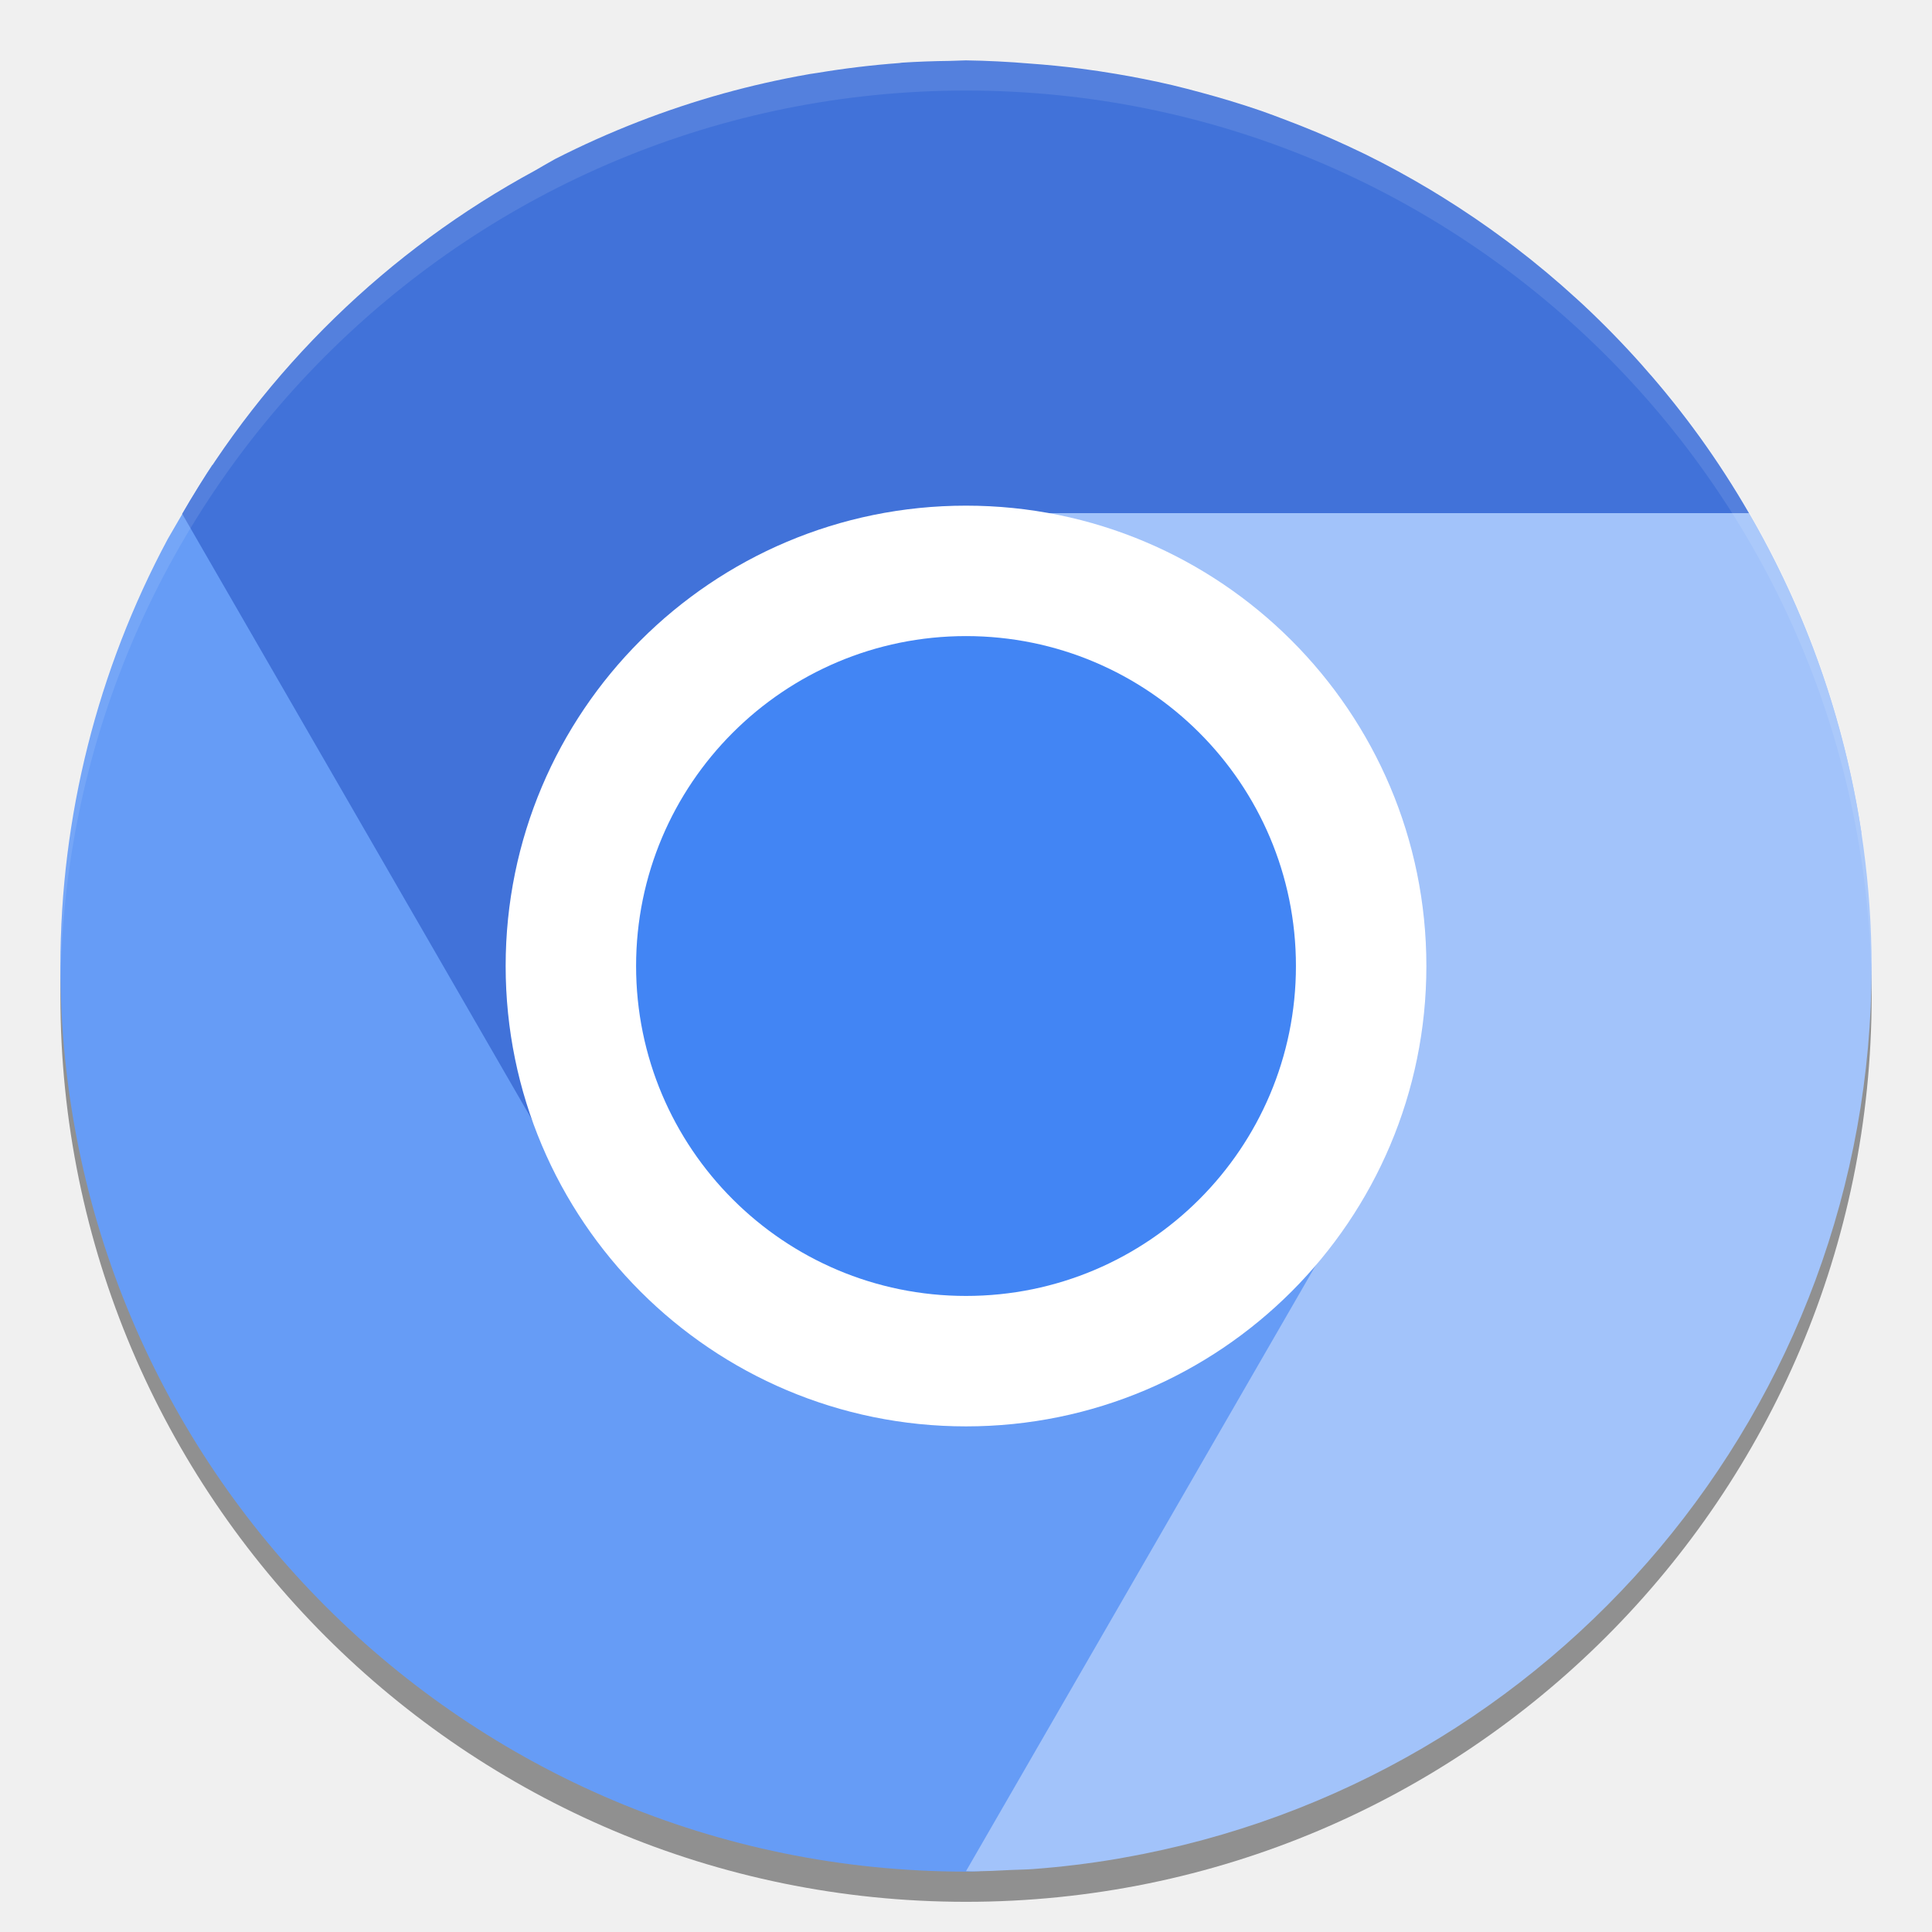
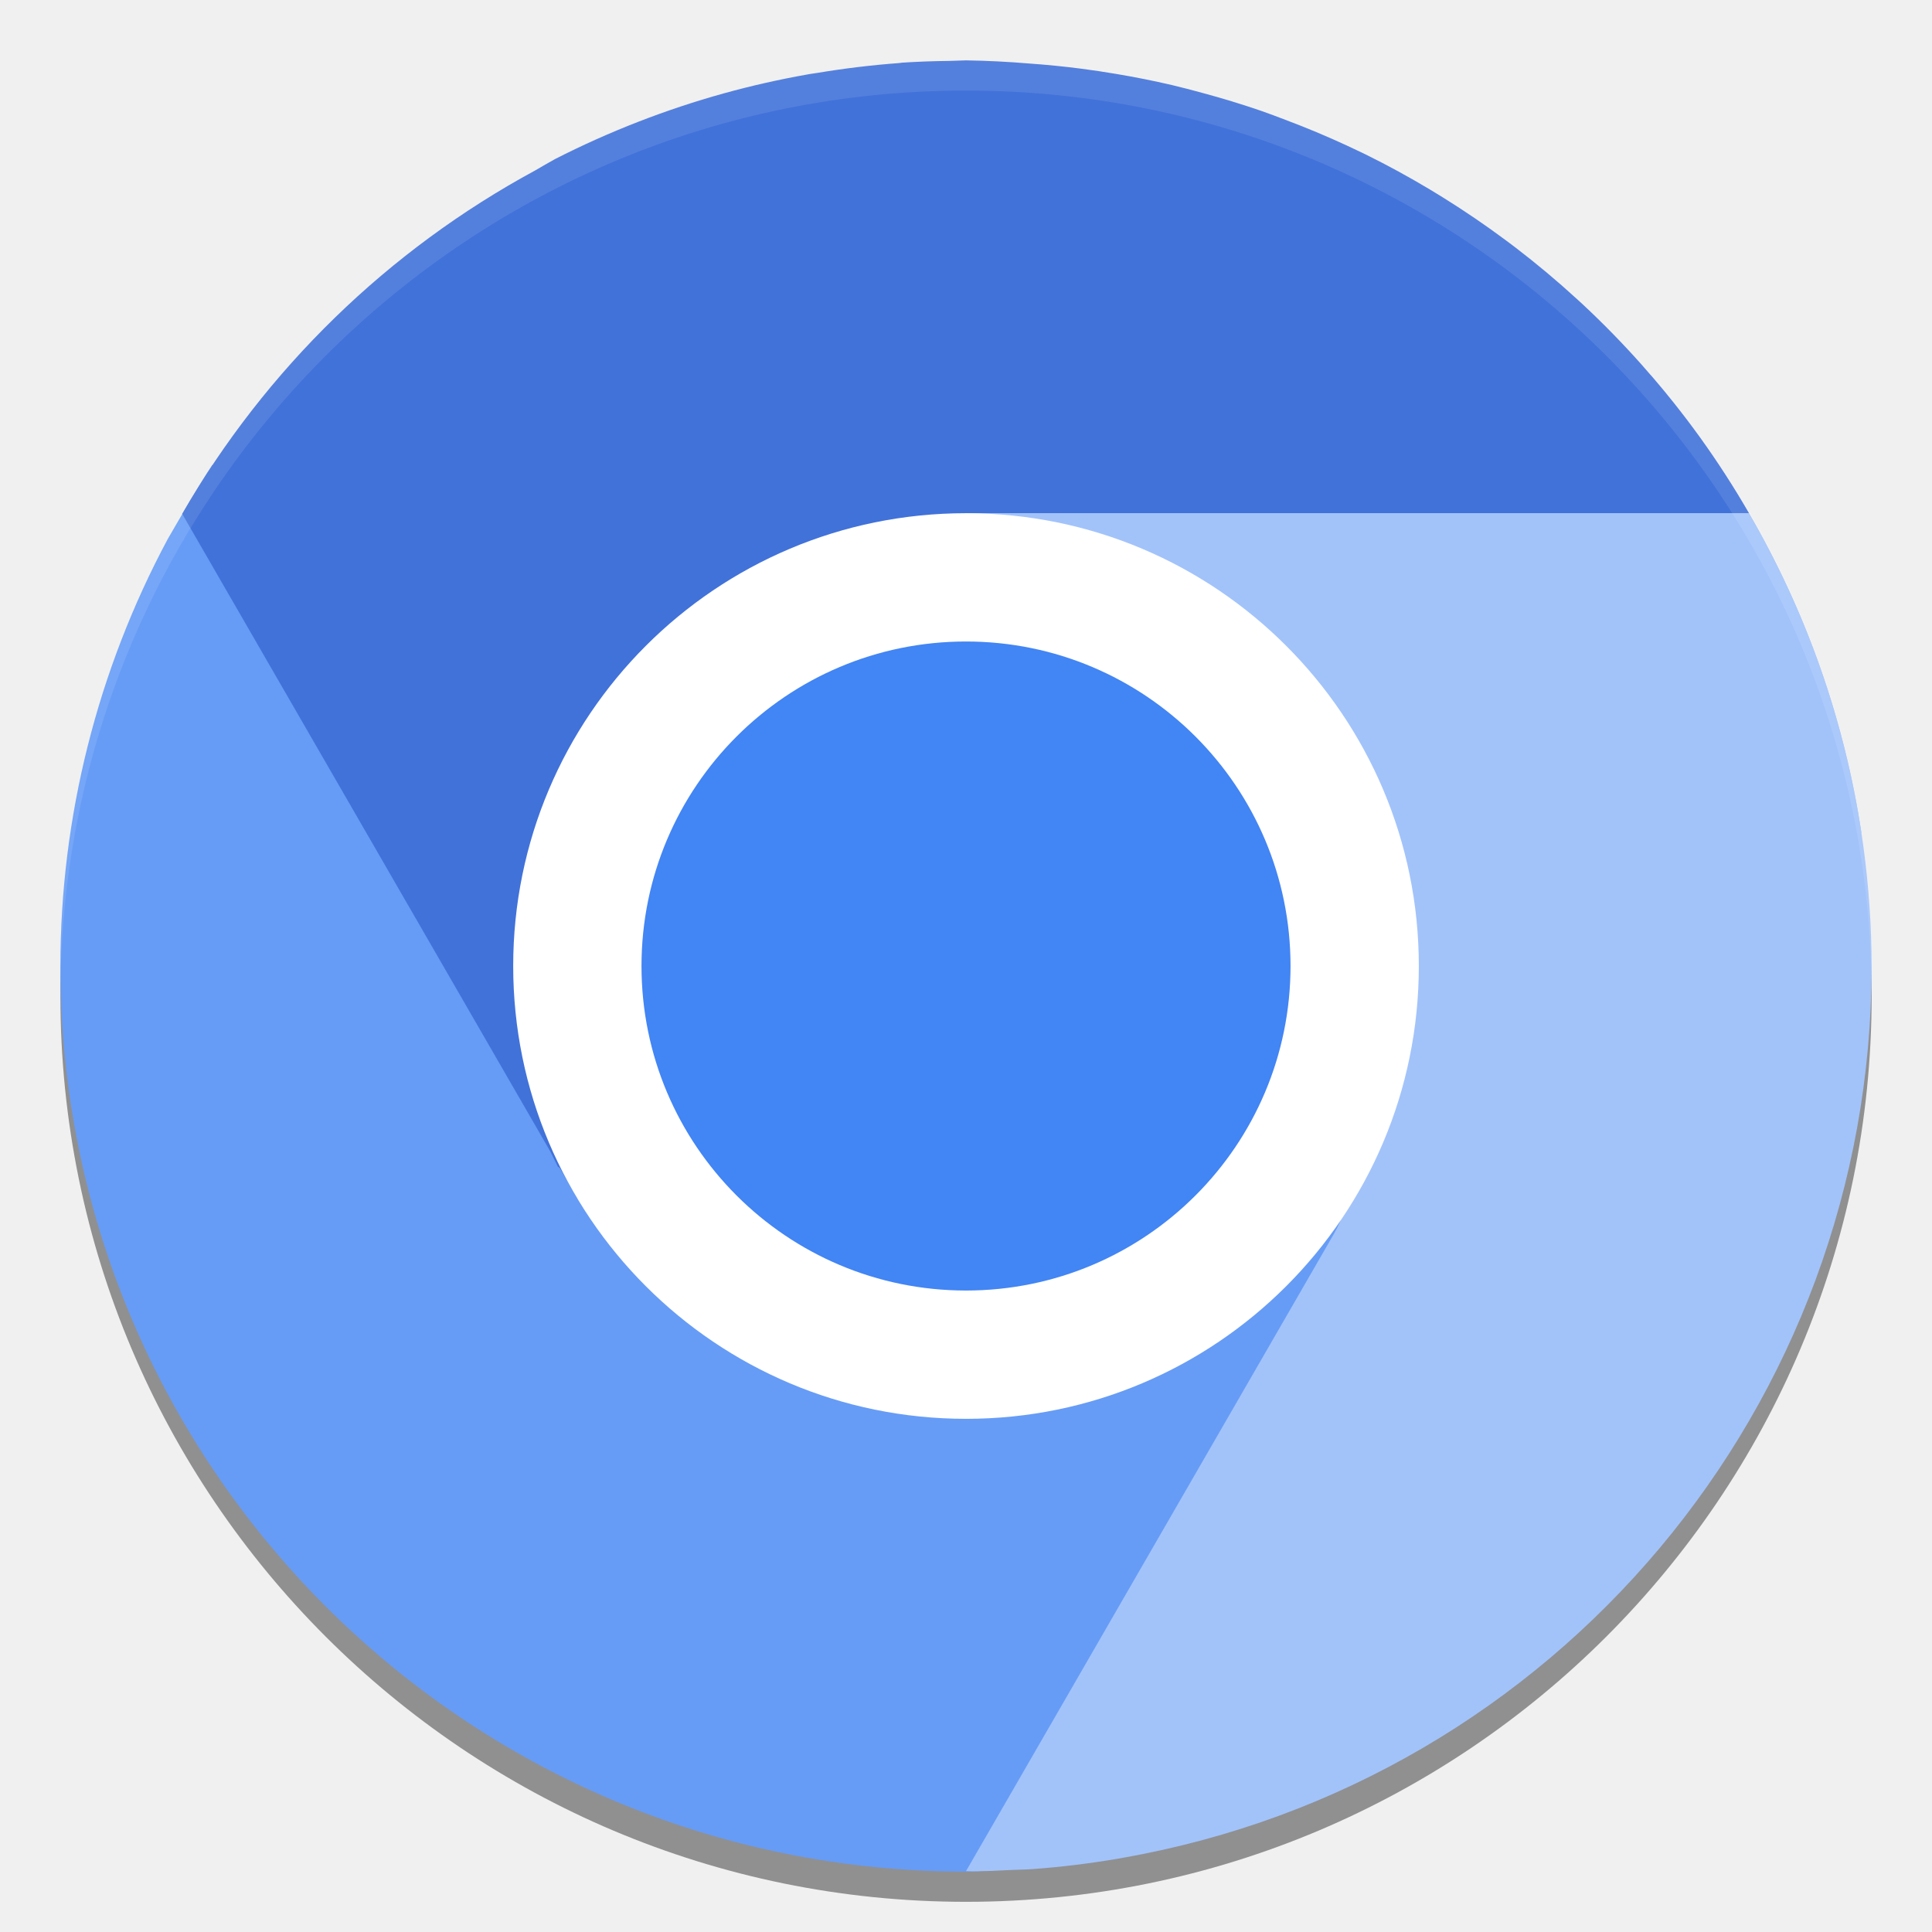
<svg xmlns="http://www.w3.org/2000/svg" xmlns:ns1="http://www.openswatchbook.org/uri/2009/osb" id="svg4705" version="1.1" viewBox="0 0 67.733 67.733" height="256" width="256">
  <defs id="defs4699">
    <linearGradient id="linearGradient3270" ns1:paint="solid">
      <stop style="stop-color:#000000;stop-opacity:1;" offset="0" id="stop3268" />
    </linearGradient>
  </defs>
  <g style="display:inline;opacity:0.4" id="layer4">
    <circle style="display:inline;fill:#000000;fill-opacity:1;stroke-width:5.602;paint-order:stroke fill markers" id="circle904" cx="33.867" cy="34.925" r="31.75" />
  </g>
  <g id="layer5" style="display:inline">
-     <g id="g878">
-       <path id="path1043" style="display:inline;fill:#a2c3fa;fill-opacity:1;stroke-width:4.286" d="M 117.453,49.729 128.002,68 h 103.742 a 119.998,119.999 0 0 0 -6.512,-10.078 119.998,119.999 0 0 0 -6.477,-8.193 z M 128.002,68 h -0.193 c 0.019,0 0.031,0.014 0.049,0.02 0.049,-0.006 0.095,-0.014 0.145,-0.02 z m 0.133,0.002 c -0.133,0 19.045,8.553 27.137,13.225 9.177,5.298 14.7,16.645 18.016,29.135 h 73.363 A 119.998,119.999 0 0 0 231.744,68.002 Z" transform="scale(0.2645833)" />
+     <g id="g886">
+       <path id="path1043" style="display:inline;fill:#a2c3fa;fill-opacity:1;stroke-width:1.134" d="m 31.076,13.157 2.791,4.834 h 27.448 a 31.75,31.75 0 0 0 -1.723,-2.667 31.75,31.75 0 0 0 -1.714,-2.168 z m 2.791,4.834 h -0.051 c 0.005,0 0.008,0.004 0.013,0.005 0.013,-0.002 0.025,-0.004 0.038,-0.005 z m 0.035,5.3e-4 c -0.035,0 5.039,2.263 7.18,3.499 2.428,1.402 3.889,4.404 4.767,7.709 H 65.26 A 31.75,31.75 0 0 0 61.316,17.992 Z" />
      <g id="g864">
        <path style="display:inline;opacity:1;fill:#669cf6;fill-opacity:1;stroke-width:1.134" d="m 7.446,16.295 c -0.546,0.83 -1.052,1.719 -1.564,2.6 a 31.75,31.75 0 0 0 -3.765,14.971 31.75,31.75 0 0 0 31.75,31.75 31.75,31.75 0 0 0 0.487,-0.018 l 15.033,-25 c -1.204,1.962 -6.222,4.473 -8.363,5.709 -6.851,3.956 -15.551,1.399 -19.507,-5.453 z" id="path976-3" />
        <path style="fill:#4172d9;fill-opacity:1;stroke-width:1.134" d="m 33.854,2.117 a 31.75,31.75 0 0 0 -0.549,0.018 31.75,31.75 0 0 0 -1.683,0.062 31.75,31.75 0 0 0 -0.093,0.013 31.75,31.75 0 0 0 -2.87,0.345 c -0.097,0.016 -0.195,0.028 -0.292,0.044 -0.006,0.001 -0.012,0.003 -0.018,0.004 A 31.75,31.75 0 0 0 25.376,3.273 31.75,31.75 0 0 0 19.467,5.572 31.75,31.75 0 0 0 18.763,5.975 31.75,31.75 0 0 0 6.387,18.014 l 12.903,22.351 0.27,0.54 0.066,0.04 0.607,1.054 5.568,4.474 1.546,-0.66 1.772,1.116 C 28.909,46.542 28.699,45.966 28.494,45.321 L 38.908,40.869 28.131,22.2 c 0.986,-2.274 2.71,-3.869 5.736,-4.208 h 27.449 a 31.75,31.75 0 0 0 -1.723,-2.666 31.75,31.75 0 0 0 -1.94,-2.427 31.75,31.75 0 0 0 -0.084,-0.097 31.75,31.75 0 0 0 -2.06,-2.113 31.75,31.75 0 0 0 -0.217,-0.199 A 31.75,31.75 0 0 0 53.117,8.668 31.75,31.75 0 0 0 52.811,8.438 31.75,31.75 0 0 0 50.566,6.909 31.75,31.75 0 0 0 50.132,6.644 31.75,31.75 0 0 0 47.873,5.412 31.75,31.75 0 0 0 47.23,5.107 31.75,31.75 0 0 0 45.06,4.199 31.75,31.75 0 0 0 44.223,3.889 31.75,31.75 0 0 0 42.132,3.251 31.75,31.75 0 0 0 41.083,2.981 31.75,31.75 0 0 0 39.129,2.591 31.75,31.75 0 0 0 37.885,2.405 31.75,31.75 0 0 0 36.104,2.228 a 31.75,31.75 0 0 0 -2.237,-0.111 31.75,31.75 0 0 0 -0.013,0 z" id="path980" />
        <a id="a854" style="display:inline;opacity:1;fill:#a2c3fa;fill-opacity:1" transform="translate(-52.19371,-87.761)">
          <path style="display:inline;fill:#a2c3fa;fill-opacity:1;stroke-width:1.134" d="m 86.096,105.753 c -0.035,0 5.039,2.263 7.18,3.499 5.471,3.159 6.042,14.44 6.055,19.006 -0.098,1.339 0.274,1.623 -0.372,2.76 l -12.898,22.342 c 0.084,0.002 0.168,0.009 0.252,0.009 0.439,-0.007 0.877,-0.023 1.316,-0.049 0.254,-0.012 0.508,-0.013 0.762,-0.031 1,-0.074 1.997,-0.195 2.985,-0.363 0.065,-0.011 0.13,-0.024 0.195,-0.036 15.173,-2.674 26.237,-15.855 26.239,-31.263 -0.014,-5.578 -1.498,-11.053 -4.301,-15.875 z" id="path978-6" />
        </a>
      </g>
-       <a id="a1053" transform="matrix(1.016667,0,0,1.016667,-0.5644418,-0.5644426)">
-         <g id="g940" style="display:inline">
-           <circle style="display:inline;opacity:1;fill:#ffffff;fill-opacity:1;stroke-width:0.764;paint-order:stroke fill markers" id="path1122" cx="33.867" cy="33.867" r="15.875" />
-           <g id="g1145" style="display:inline">
-             <circle style="display:inline;opacity:1;fill:#ffffff;stroke-width:1.585;paint-order:stroke fill markers" id="circle1141" cx="33.867" cy="33.867" r="14.287" />
-             <circle style="display:inline;opacity:1;fill:#4285f4;fill-opacity:1;stroke-width:1.256;paint-order:stroke fill markers" id="circle1143" cx="33.867" cy="33.867" r="11.377" />
-           </g>
+       <g id="g940" style="display:inline">
+         <circle style="display:inline;opacity:1;fill:#ffffff;fill-opacity:1;stroke-width:0.764;paint-order:stroke fill markers" id="path1122" cx="33.867" cy="33.867" r="15.875" />
+         <g id="g1145" style="display:inline">
+           <circle style="display:inline;opacity:1;fill:#ffffff;stroke-width:1.585;paint-order:stroke fill markers" id="circle1141" cx="33.867" cy="33.867" r="14.287" />
+           <circle style="display:inline;opacity:1;fill:#4285f4;fill-opacity:1;stroke-width:1.256;paint-order:stroke fill markers" id="circle1143" cx="33.867" cy="33.867" r="11.377" />
        </g>
-       </a>
+       </g>
    </g>
  </g>
  <g style="display:inline;opacity:0.1" id="layer3">
    <path d="M 33.867,2.117 A 31.75,31.75 0 0 0 2.117,33.867 31.75,31.75 0 0 0 2.121,34.384 31.75,31.75 0 0 1 33.867,3.175 31.75,31.75 0 0 1 65.612,34.407 31.75,31.75 0 0 0 65.617,33.867 31.75,31.75 0 0 0 33.867,2.117 Z" style="display:inline;fill:#ffffff;fill-opacity:1;stroke-width:5.602;paint-order:stroke fill markers" id="circle908" />
  </g>
</svg>
